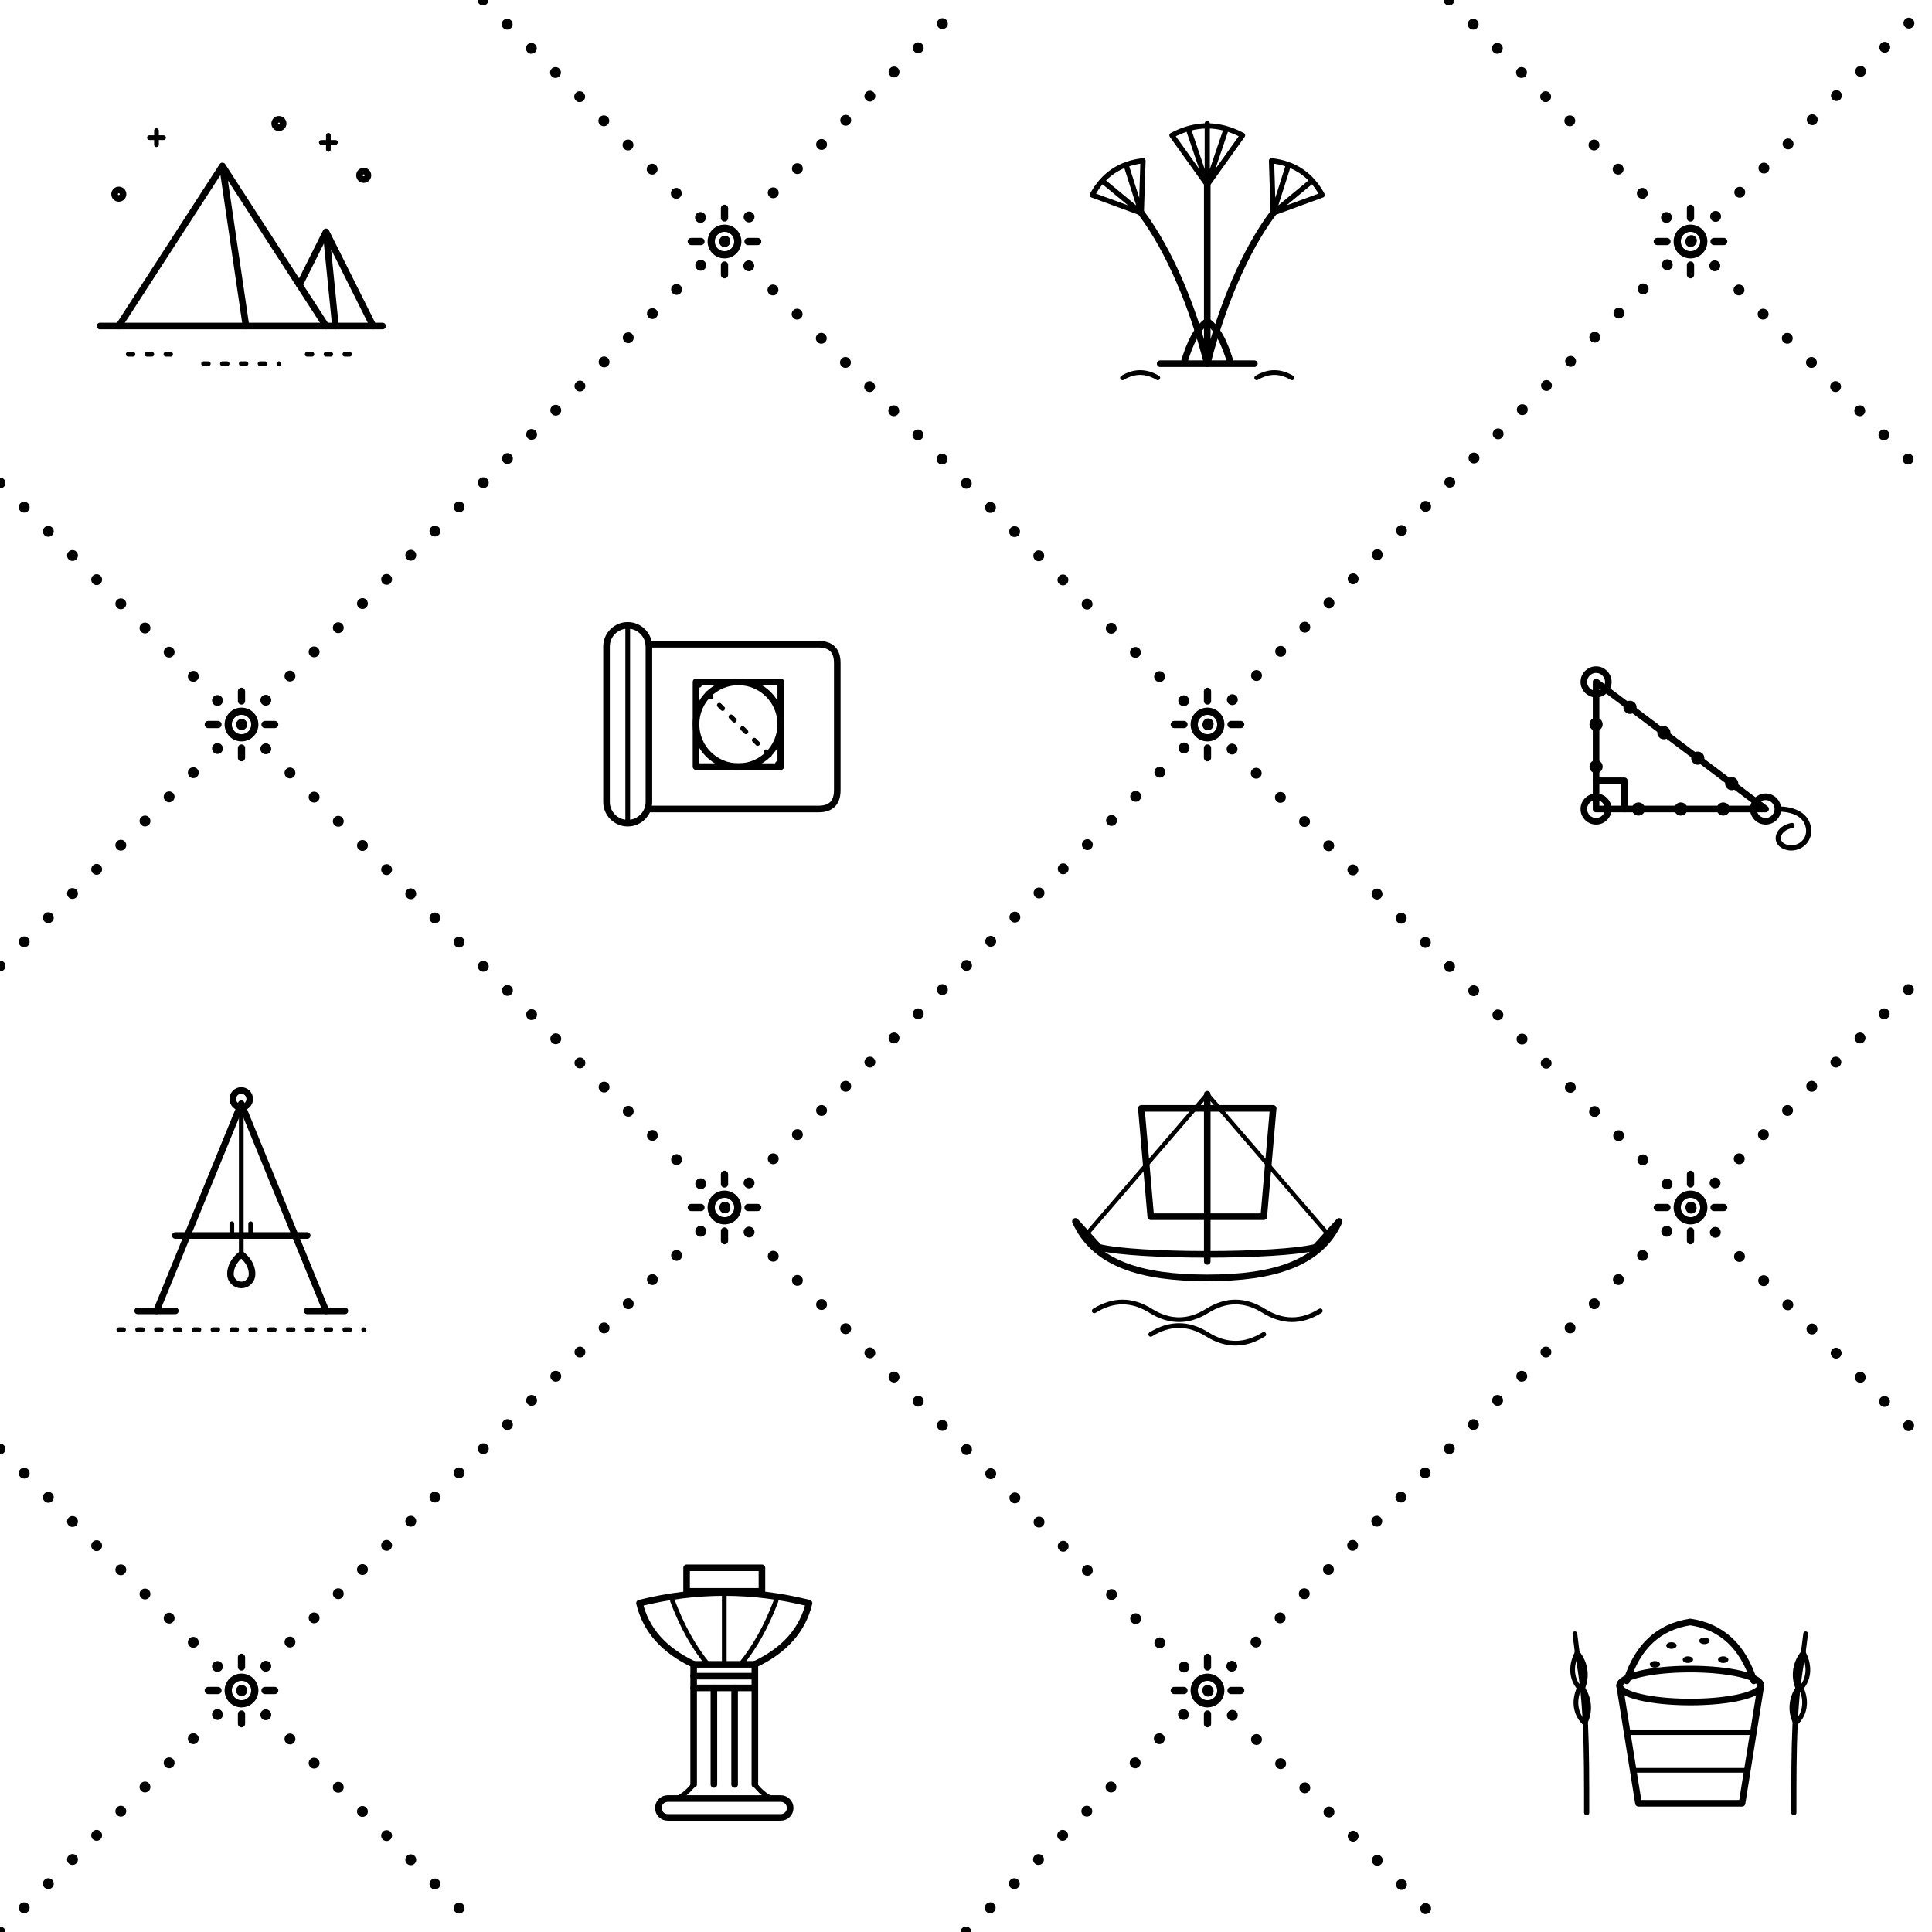
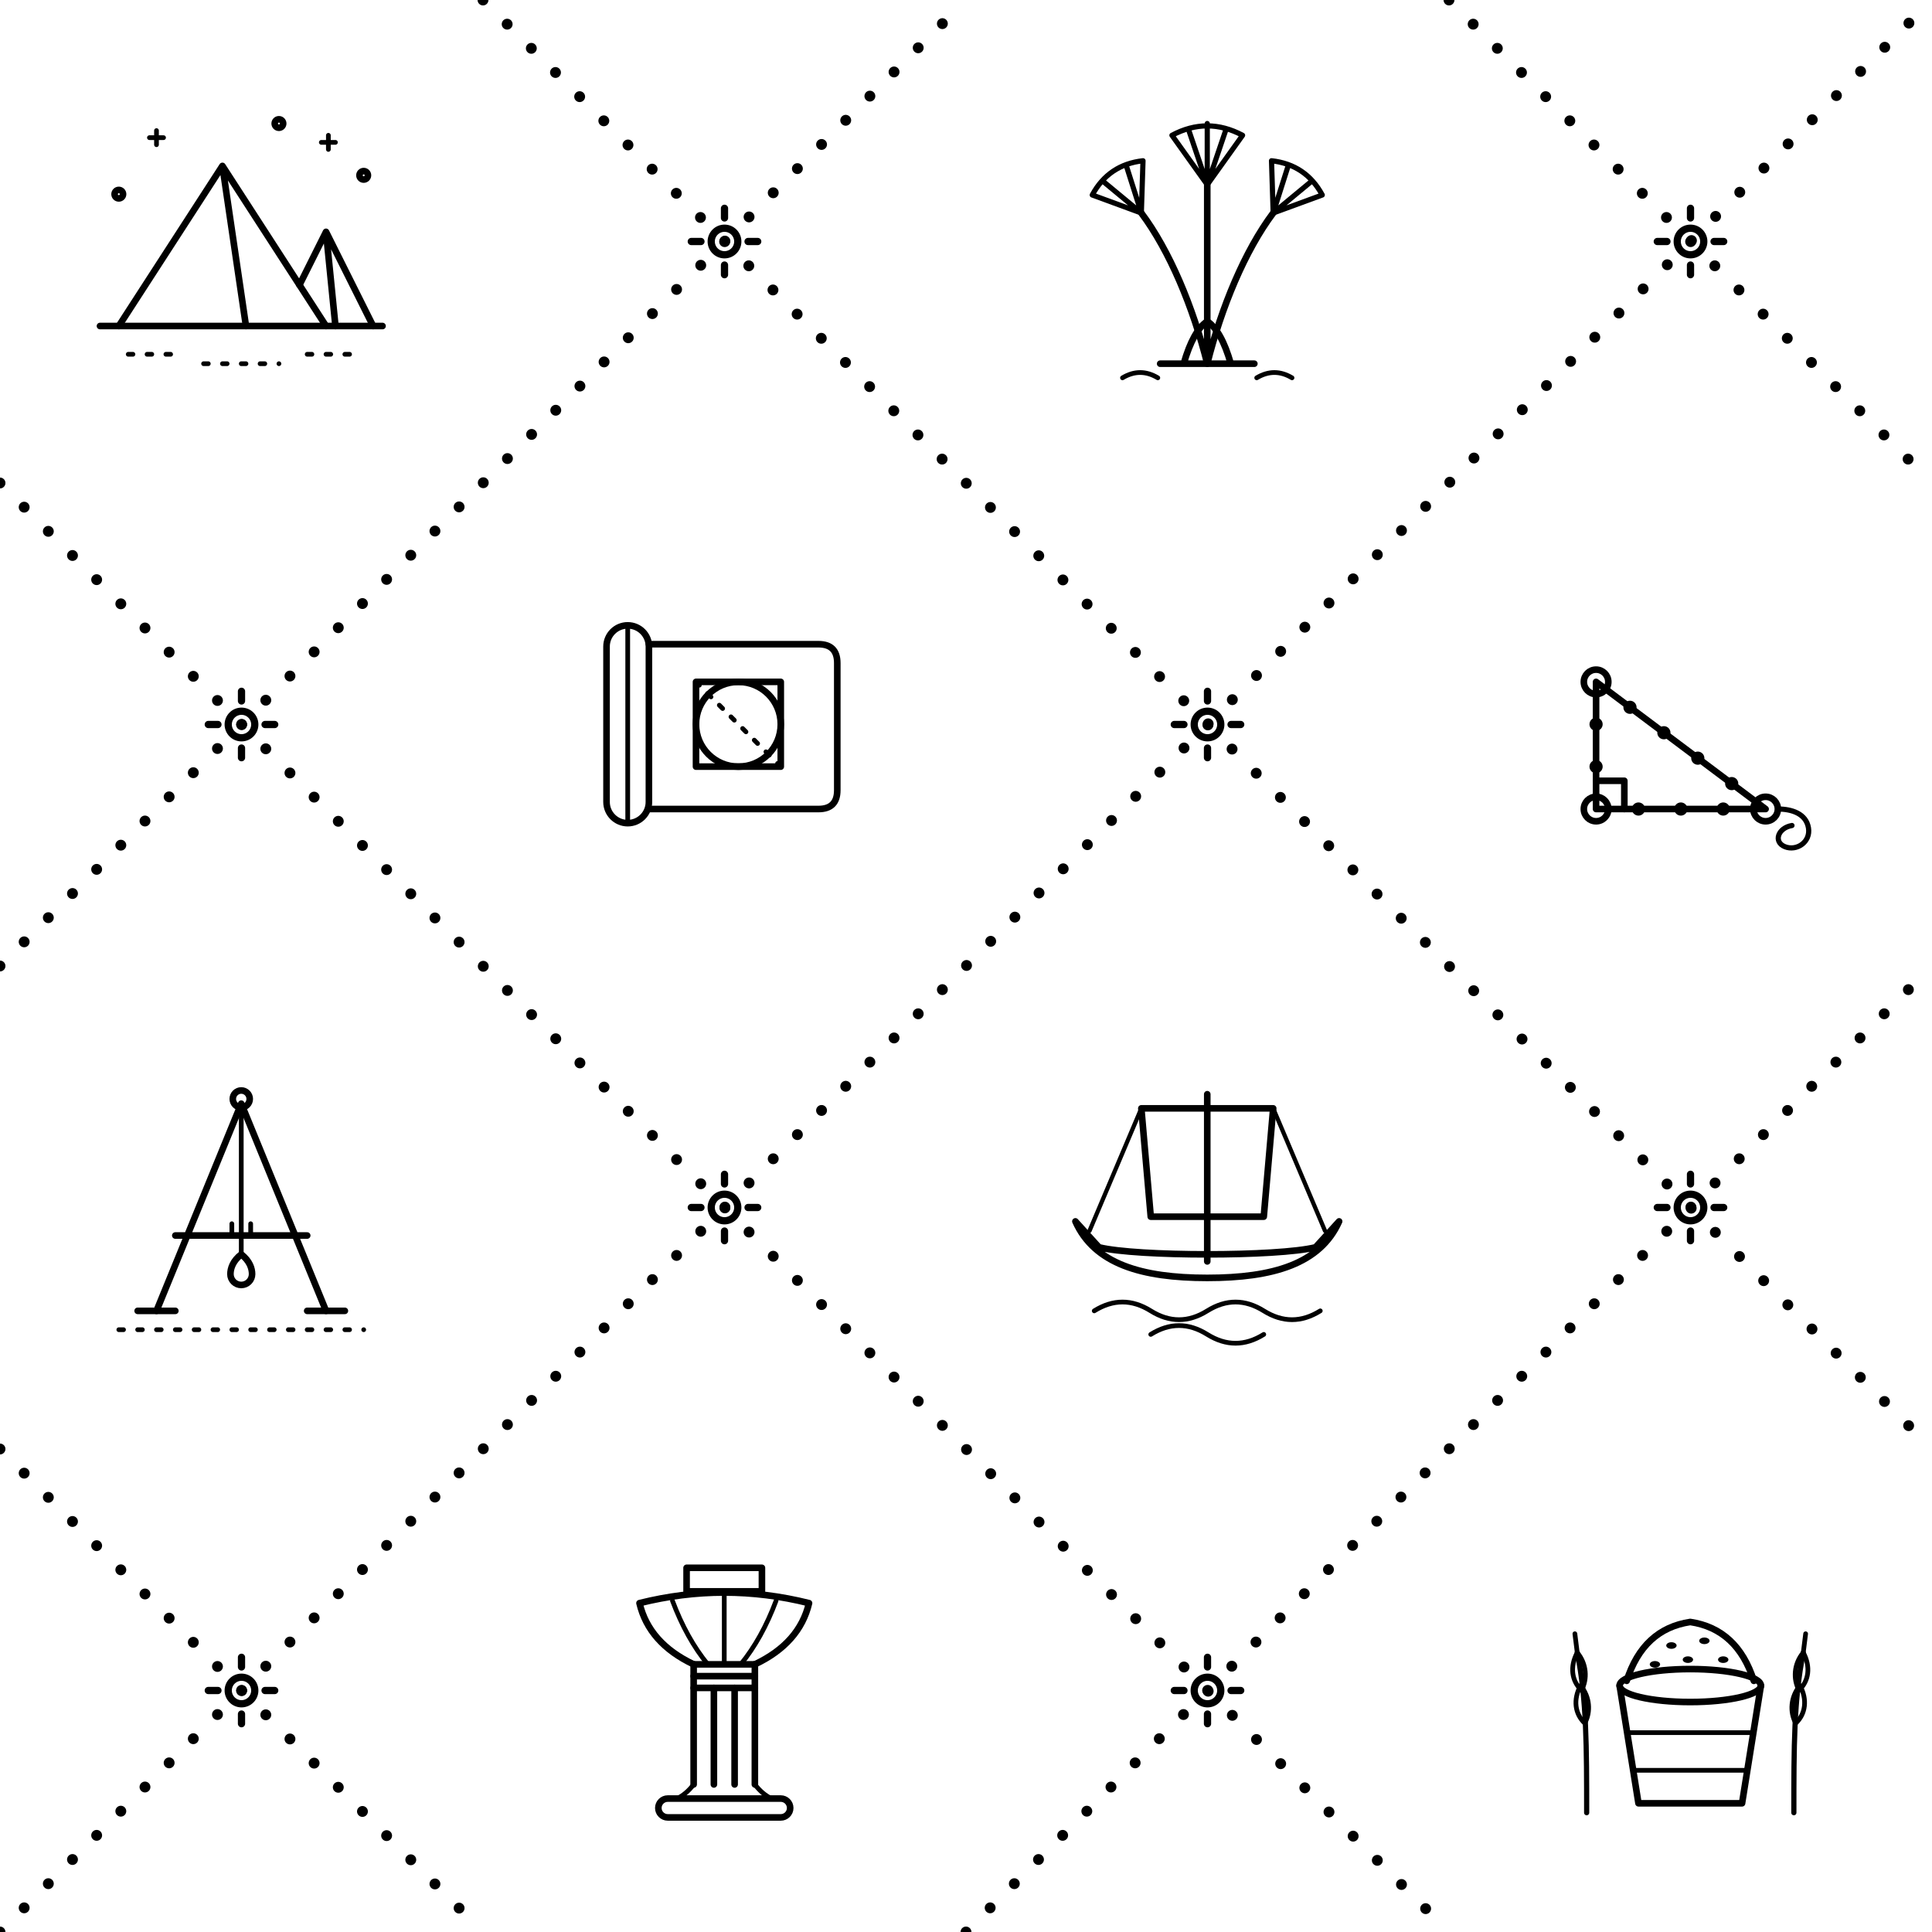
<svg xmlns="http://www.w3.org/2000/svg" viewBox="0 0 320 320">
  <g fill="none" stroke="#000" stroke-width="1.8" stroke-linecap="round" stroke-dasharray="0 5.66">
    <path d="M0 160L160 0" />
    <path d="M0 320L320 0" />
    <path d="M160 320L320 160" />
    <path d="M0 240L80 320" />
    <path d="M0 80L240 320" />
    <path d="M80 0L320 240" />
    <path d="M240 0L320 80" />
  </g>
  <g fill="none" stroke="#000" stroke-width="1.2" stroke-linecap="round">
    <circle cx="120" cy="40" r="2.2" />
    <path d="M120 34.5v1.6M120 45.5v-1.6M114.5 40h1.6M125.5 40h-1.6" />
    <circle cx="280" cy="40" r="2.2" />
    <path d="M280 34.5v1.6M280 45.5v-1.6M274.5 40h1.6M285.5 40h-1.6" />
    <circle cx="200" cy="120" r="2.2" />
    <path d="M200 114.5v1.6M200 125.5v-1.6M194.5 120h1.6M205.5 120h-1.6" />
    <circle cx="40" cy="120" r="2.2" />
    <path d="M40 114.5v1.6M40 125.5v-1.6M34.5 120h1.6M45.5 120h-1.6" />
    <circle cx="120" cy="200" r="2.2" />
    <path d="M120 194.5v1.6M120 205.5v-1.6M114.5 200h1.6M125.5 200h-1.6" />
    <circle cx="280" cy="200" r="2.2" />
    <path d="M280 194.5v1.6M280 205.5v-1.6M274.5 200h1.6M285.5 200h-1.6" />
    <circle cx="200" cy="280" r="2.2" />
    <path d="M200 274.5v1.6M200 285.5v-1.6M194.5 280h1.6M205.5 280h-1.6" />
    <circle cx="40" cy="280" r="2.2" />
    <path d="M40 274.5v1.6M40 285.5v-1.6M34.5 280h1.6M45.5 280h-1.6" />
  </g>
  <g transform="translate(15 15) scale(0.78)" fill="none" stroke="#000" stroke-width="1.4" stroke-linecap="round" stroke-linejoin="round">
    <path d="M2 50h60" />
    <path d="M6 50L28 16l22 34M28 16l5 34" />
    <path d="M44.36 41.28L50 30l10 20M50 30l2 20" />
    <path d="M50.5 9.5v3M49 11h3M14 8.5v3M12.5 10h3" stroke-width="1" />
    <circle cx="58" cy="18" r=".9" />
    <circle cx="40" cy="7" r=".9" />
    <circle cx="6" cy="22" r=".9" />
    <path d="M8 56h10M24 58h16M46 56h10" stroke-width="1" stroke-dasharray="1 3" />
  </g>
  <g transform="translate(175 15) scale(0.78)" fill="none" stroke="#000" stroke-width="1.4" stroke-linecap="round" stroke-linejoin="round">
    <path d="M32 58V20M32 58C29 46 24 34 18 26M32 58c3-12 8-24 14-32" />
    <path d="M32 20L24.5 9.5Q32 5.5 39.5 9.5zM28 8.2l4 11.8 4-11.8M32 7v13" stroke-width="1.1" />
    <g transform="rotate(-34 18 26)">
      <path d="M18 26l-6.5-9Q18 13.6 24.5 17zM15 15.8l3 10.2 3-10.2" stroke-width="1.1" />
    </g>
    <g transform="rotate(34 46 26)">
      <path d="M46 26l-6.5-9Q46 13.6 52.5 17zM43 15.8l3 10.2 3-10.2" stroke-width="1.1" />
    </g>
    <path d="M27 58q2-7 5-9 3 2 5 9M22 58h20" />
    <path d="M14 61c2.5-1.5 5-1.5 7.5 0M42.5 61c2.5-1.5 5-1.5 7.5 0" stroke-width="1" />
  </g>
  <g transform="translate(95 95) scale(0.78)" fill="none" stroke="#000" stroke-width="1.4" stroke-linecap="round" stroke-linejoin="round">
    <rect x="7" y="11" width="9" height="42" rx="4.5" />
    <path d="M16 15h36q4 0 4 4v27q0 4-4 4H16" />
    <path d="M11.5 11v42" stroke-width="1" />
    <rect x="26" y="23" width="18" height="18" />
    <circle cx="35" cy="32" r="9" />
    <path d="M26 23l18 18" stroke-width="1" stroke-dasharray="1 2.5" />
  </g>
  <g transform="translate(255 95) scale(0.78)" fill="none" stroke="#000" stroke-width="1.4" stroke-linecap="round" stroke-linejoin="round">
    <path d="M12 50h36L12 23z" />
    <path d="M12 44h6v6" />
    <circle cx="12" cy="50" r="2.6" />
    <circle cx="48" cy="50" r="2.6" />
    <circle cx="12" cy="23" r="2.6" />
    <g fill="#000" stroke="none">
      <circle cx="21" cy="50" r="1.4" />
      <circle cx="30" cy="50" r="1.4" />
      <circle cx="39" cy="50" r="1.4" />
      <circle cx="40.8" cy="44.6" r="1.4" />
      <circle cx="33.6" cy="39.2" r="1.4" />
      <circle cx="26.4" cy="33.8" r="1.4" />
      <circle cx="19.2" cy="28.4" r="1.4" />
      <circle cx="12" cy="32" r="1.4" />
      <circle cx="12" cy="41" r="1.4" />
    </g>
    <path d="M50.6 50c3 0 6 1 6.5 4s-2.5 5-5 4-1.5-4 1.5-4.5" stroke-width="1.1" />
  </g>
  <g transform="translate(15 175) scale(0.78)" fill="none" stroke="#000" stroke-width="1.4" stroke-linecap="round" stroke-linejoin="round">
    <path d="M32 10L14 54M32 10l18 44M18 38h28" />
    <circle cx="32" cy="9" r="1.8" />
    <path d="M32 11v31" stroke-width="1" />
    <path d="M32 42c-1.8 1.4-2.3 3-2.3 4.2a2.3 2.3 0 0 0 4.6 0c0-1.2-.5-2.8-2.3-4.2z" />
    <path d="M30 38v-2.5M34 38v-2.5" stroke-width="1" />
    <path d="M10 54h8M46 54h8" />
    <path d="M6 58h52" stroke-width="1" stroke-dasharray="1 3" />
  </g>
  <g transform="translate(175 175) scale(0.78)" fill="none" stroke="#000" stroke-width="1.4" stroke-linecap="round" stroke-linejoin="round">
    <path d="M4 35c4 9 14 12 28 12s24-3 28-12M4 35l5 5.5c8 2 38 2 46 0l5-5.5" />
    <path d="M32 43.5V8" />
    <path d="M18 11h28M20 34h24M18 11l2 23M46 11l-2 23" />
-     <path d="M32 8L7 37M32 8l25 29" stroke-width=".9" />
+     <path d="M18 11L7 37M46 11l11 26" stroke-width=".9" />
    <path d="M8 54c4-2.5 8-2.5 12 0s8 2.5 12 0 8-2.5 12 0 8 2.5 12 0M20 59c4-2.5 8-2.5 12 0s8 2.5 12 0" stroke-width="1" />
  </g>
  <g transform="translate(95 255) scale(0.78)" fill="none" stroke="#000" stroke-width="1.4" stroke-linecap="round" stroke-linejoin="round">
    <rect x="24" y="6" width="16" height="5" />
    <path d="M14 13.5Q32 9 50 13.5M14 13.5Q16 22 25.5 26.5M50 13.5Q48 22 38.5 26.5" />
    <path d="M21 13Q24 21 28.5 26.5M43 13Q40 21 35.5 26.5M32 11.5v15" stroke-width="1" />
    <path d="M25.5 26.5h13M25.5 29h13M25.5 31.5h13" />
    <path d="M25.5 26.5V52M38.5 26.5V52M29.8 31.5V52M34.2 31.5V52" />
    <path d="M25.5 52q-1.5 2-3.5 3M38.5 52q1.5 2 3.5 3" stroke-width="1" />
    <rect x="18" y="55" width="28" height="4" rx="2" />
  </g>
  <g transform="translate(255 255) scale(0.78)" fill="none" stroke="#000" stroke-width="1.4" stroke-linecap="round" stroke-linejoin="round">
    <ellipse cx="32" cy="31" rx="15" ry="3.5" />
    <path d="M17 31l4 25h22l4-25" />
    <path d="M18.6 41h26.8M19.9 49h24.2" stroke-width="1" />
    <path d="M18.5 30Q22 19 32 17.5 42 19 45.5 30" />
    <g fill="#000" stroke="none">
      <ellipse cx="28" cy="22.5" rx="1.1" ry=".7" />
      <ellipse cx="35" cy="21.5" rx="1.1" ry=".7" />
      <ellipse cx="31.5" cy="25.5" rx="1.1" ry=".7" />
      <ellipse cx="39" cy="25.5" rx="1.1" ry=".7" />
      <ellipse cx="24.5" cy="26.5" rx="1.1" ry=".7" />
    </g>
    <path d="M10 58c0-14 0-24-2-34M54 58c0-14 0-24 2-34" stroke-width="1.1" />
    <path d="M8 24c-1.6 3-1.2 6 .9 8M8 24c2 2.4 2.2 5.6.9 8M8.7 31c-1.6 3-1.2 6 .9 8M8.7 31c2 2.4 2.2 5.6.9 8M56 24c1.6 3 1.2 6-.9 8M56 24c-2 2.4-2.2 5.6-.9 8M55.3 31c1.6 3 1.2 6-.9 8M55.3 31c-2 2.4-2.2 5.6-.9 8M8 24l-.5-4M56 24l.5-4" stroke-width="1" />
  </g>
</svg>
